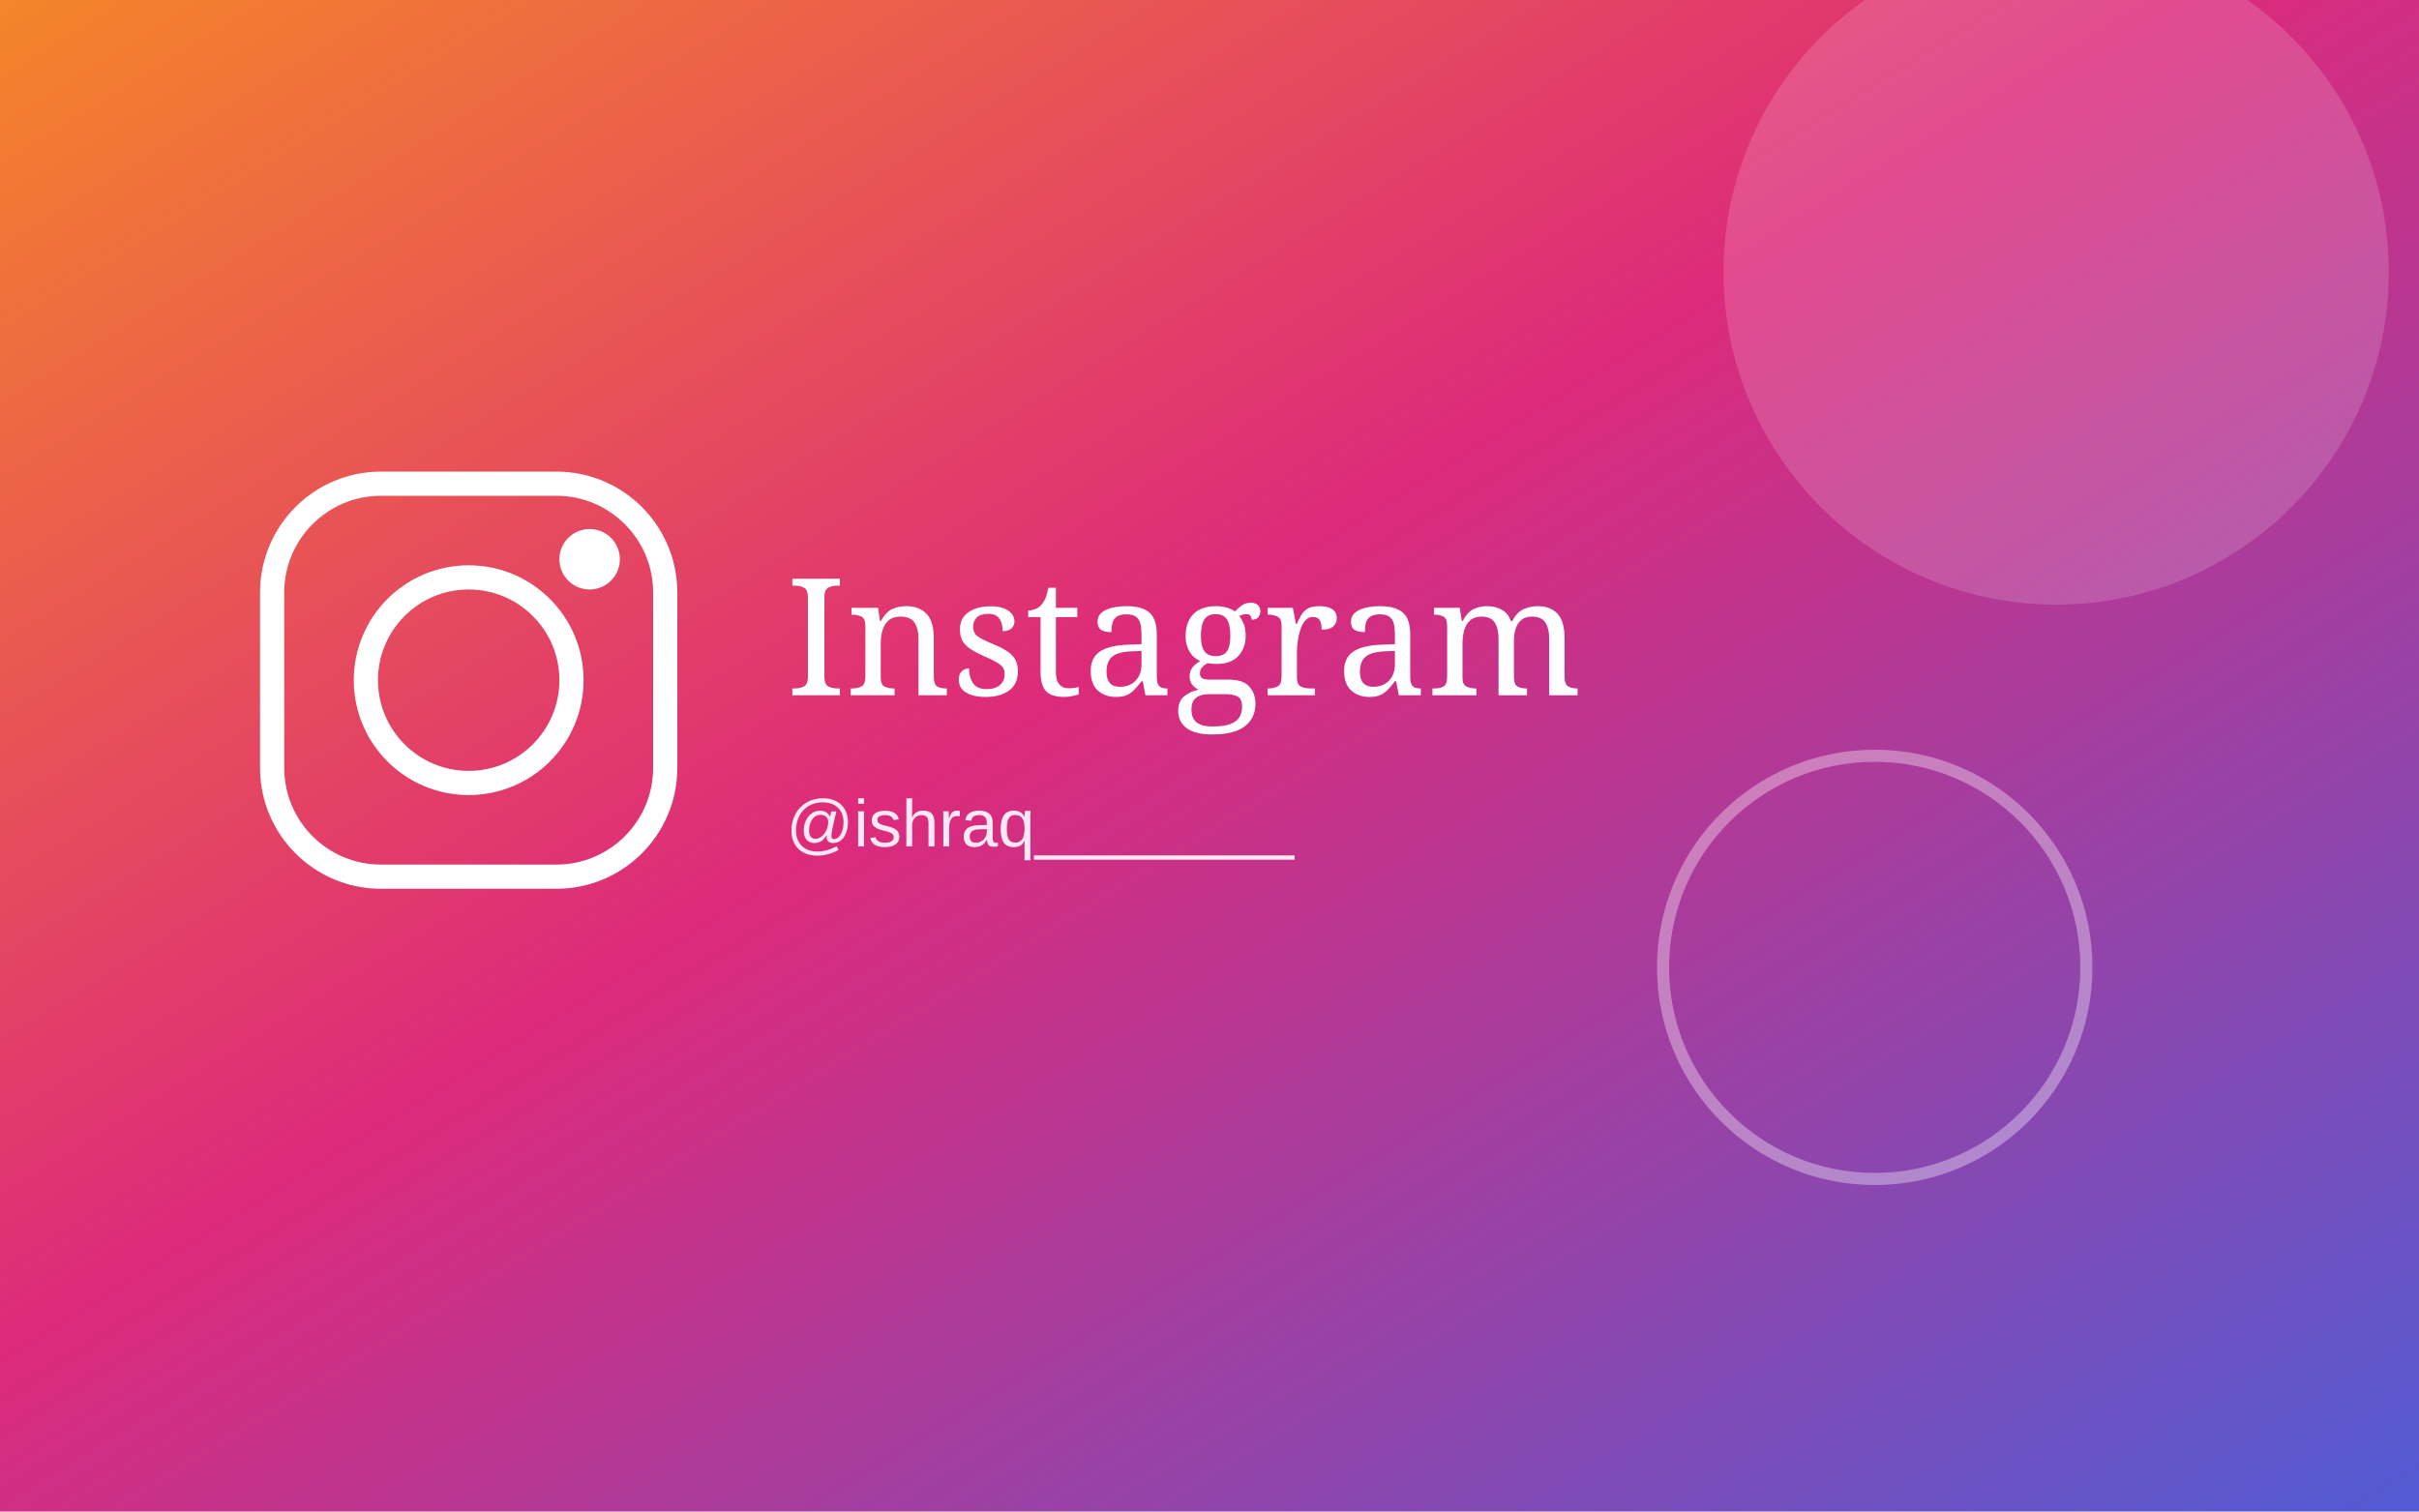
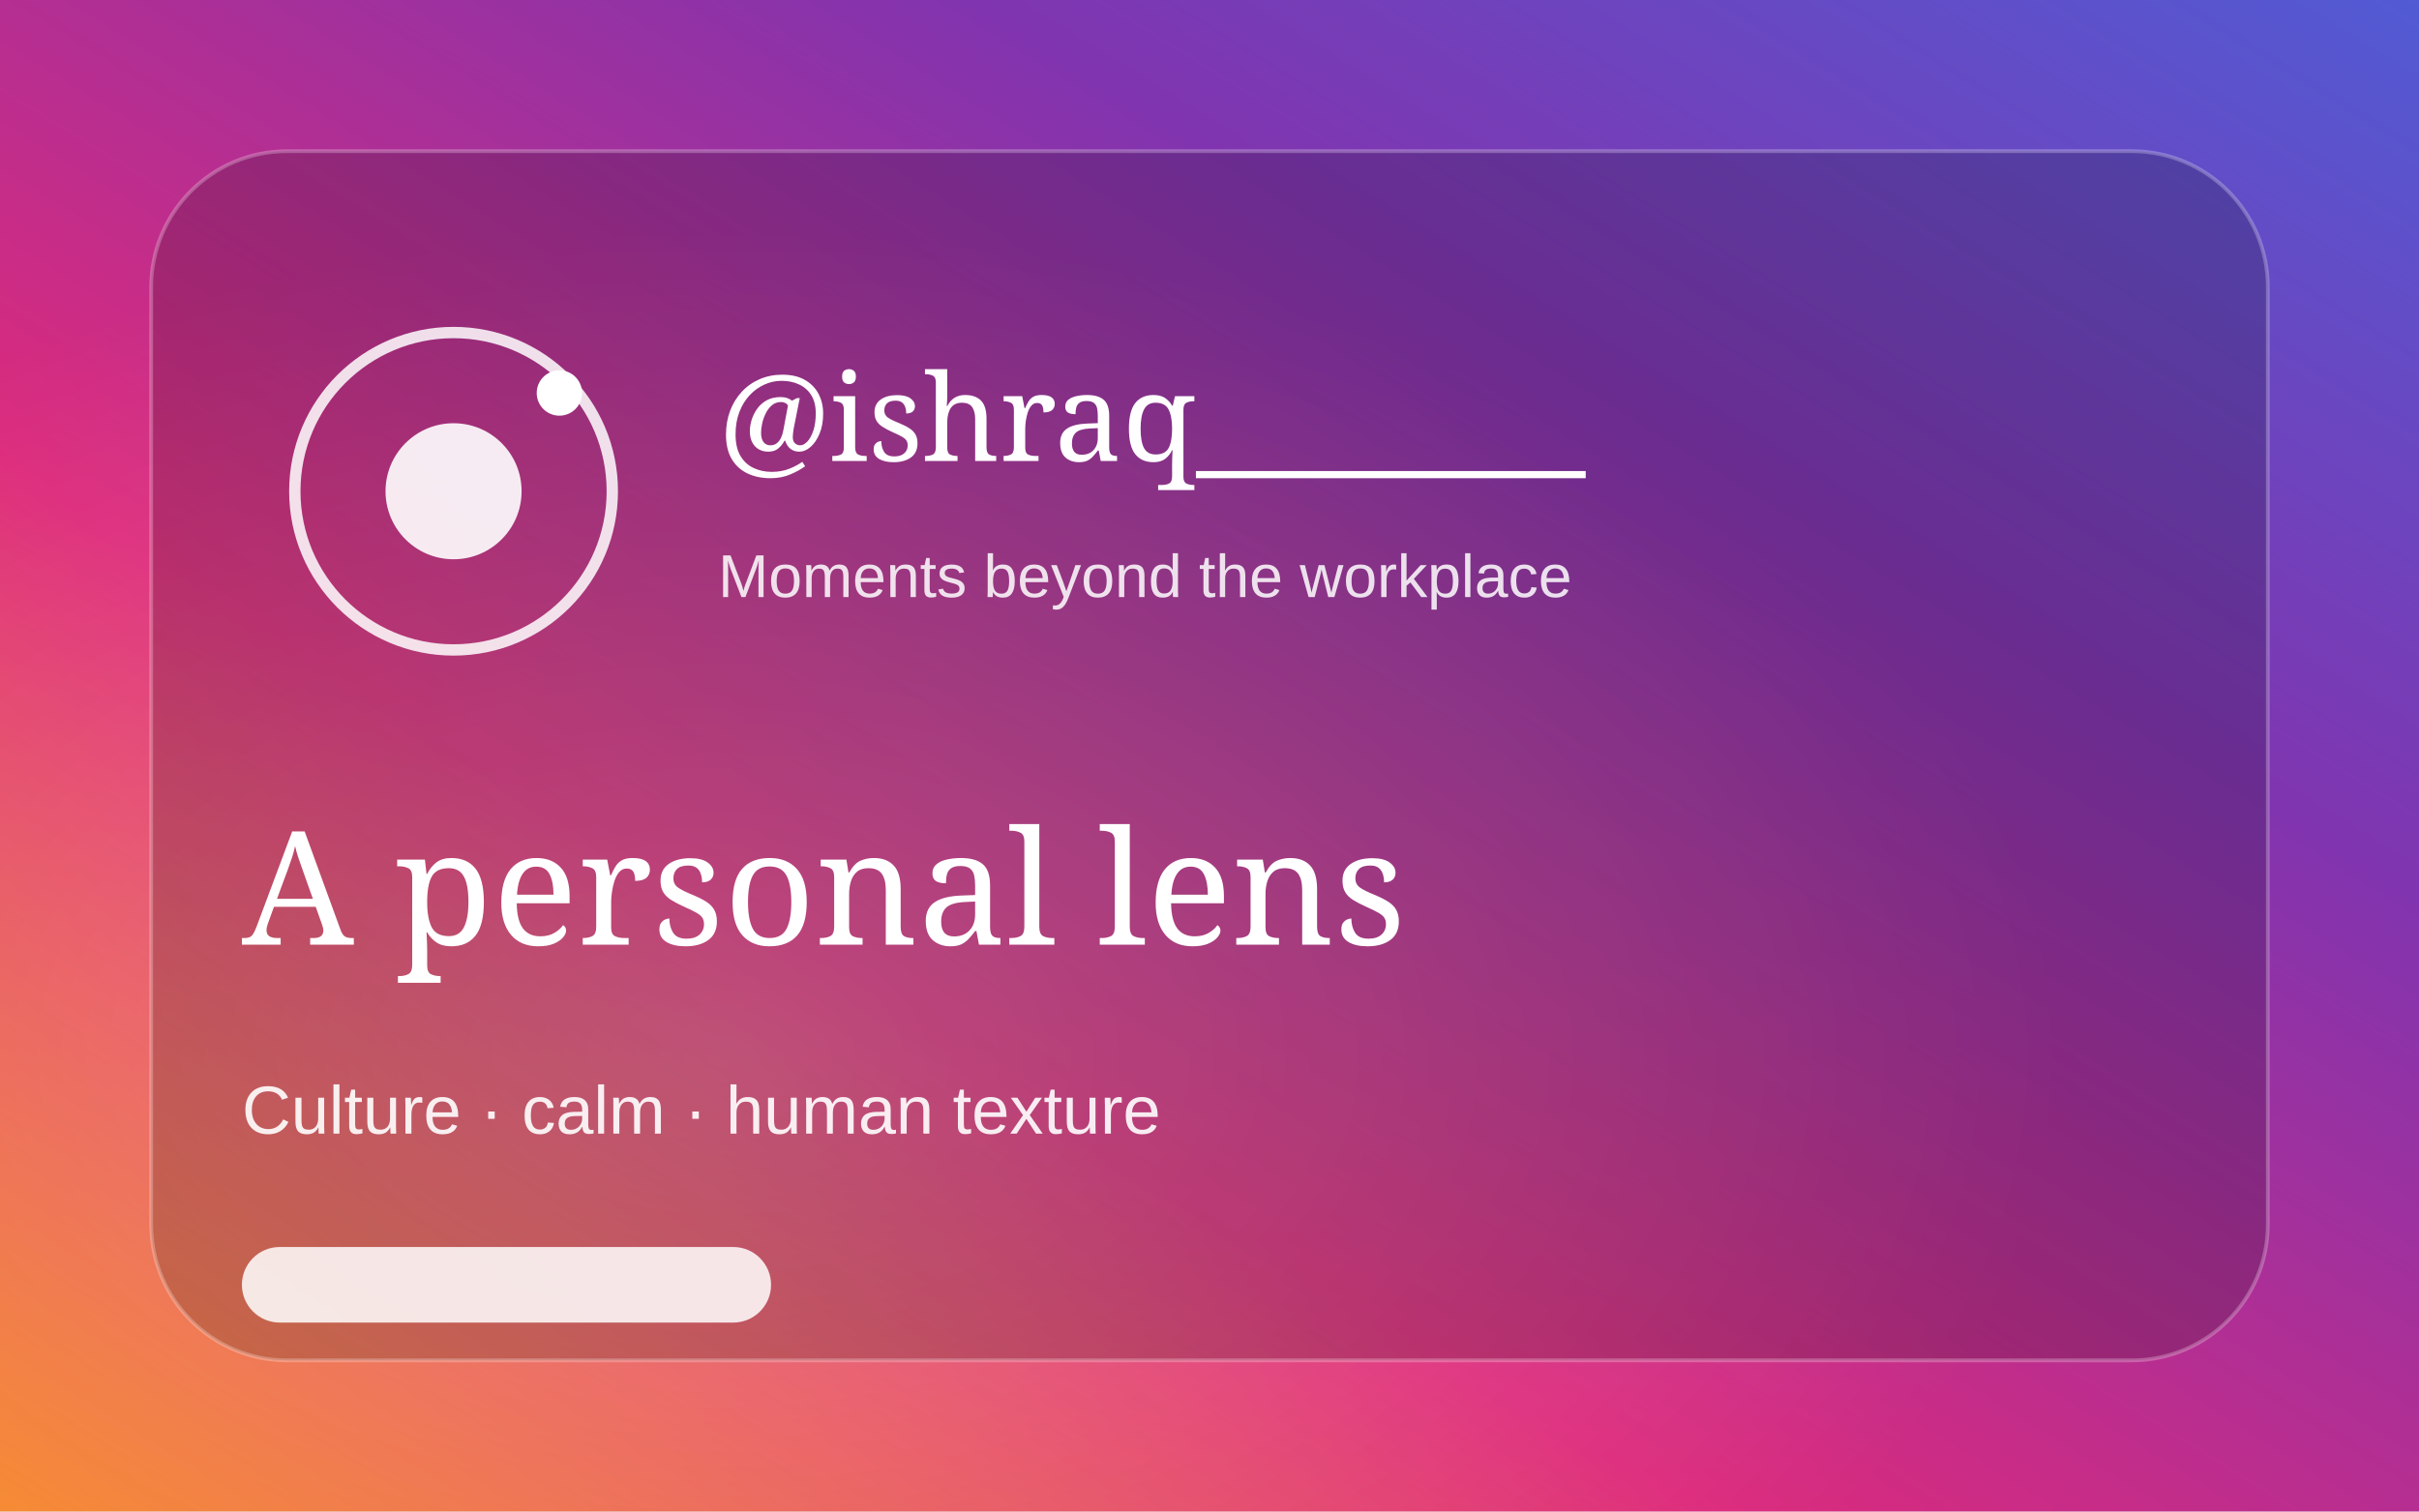
- <svg xmlns="http://www.w3.org/2000/svg" viewBox="0 0 800 500" fill="none">
+ <svg xmlns="http://www.w3.org/2000/svg" viewBox="0 0 640 400" role="img" aria-label="Instagram preview">
  <defs>
-     <linearGradient id="ig" x1="0" y1="0" x2="1" y2="1">
+     <linearGradient id="ig" x1="0" y1="1" x2="1" y2="0">
      <stop offset="0%" stop-color="#f58529" />
-       <stop offset="45%" stop-color="#dd2a7b" />
+       <stop offset="35%" stop-color="#dd2a7b" />
+       <stop offset="70%" stop-color="#8134af" />
      <stop offset="100%" stop-color="#515bd4" />
    </linearGradient>
+     <radialGradient id="mist" cx="30%" cy="70%" r="55%">
+       <stop offset="0%" stop-color="#ffffff" stop-opacity="0.22" />
+       <stop offset="100%" stop-color="#ffffff" stop-opacity="0" />
+     </radialGradient>
  </defs>
-   <rect width="800" height="500" fill="url(#ig)" />
-   <circle cx="680" cy="90" r="110" fill="#fff" fill-opacity="0.16" />
-   <circle cx="620" cy="320" r="70" fill="none" stroke="#fff" stroke-opacity="0.35" stroke-width="4" />
-   <rect x="90" y="160" width="130" height="130" rx="36" fill="none" stroke="#fff" stroke-width="8" />
-   <circle cx="155" cy="225" r="34" fill="none" stroke="#fff" stroke-width="8" />
-   <circle cx="195" cy="185" r="10" fill="#fff" />
-   <text x="260" y="230" font-family="Georgia, serif" font-size="54" fill="#fff">Instagram</text>
-   <text x="260" y="280" font-family="Arial, sans-serif" font-size="22" fill="#ffe8f3">@ishraq_______</text>
+   <rect width="640" height="400" fill="url(#ig)" />
+   <rect width="640" height="400" fill="url(#mist)" />
+   <rect x="40" y="40" width="560" height="320" rx="36" fill="#0b0a09" fill-opacity="0.18" stroke="#ffffff" stroke-opacity="0.25" />
+   <circle cx="120" cy="130" r="42" fill="none" stroke="#ffffff" stroke-width="3" stroke-opacity="0.85" />
+   <circle cx="120" cy="130" r="18" fill="#ffffff" fill-opacity="0.9" />
+   <circle cx="148" cy="104" r="6" fill="#ffffff" />
+   <text x="190" y="122" fill="#ffffff" font-family="Georgia, serif" font-size="32">@ishraq_______</text>
+   <text x="190" y="158" fill="#ffffff" fill-opacity="0.85" font-family="Arial, sans-serif" font-size="16">Moments beyond the workplace</text>
+   <text x="64" y="250" fill="#ffffff" font-family="Georgia, serif" font-size="42">A personal lens</text>
+   <text x="64" y="300" fill="#ffffff" fill-opacity="0.9" font-family="Arial, sans-serif" font-size="18">Culture · calm · human texture</text>
+   <rect x="64" y="330" width="140" height="20" rx="10" fill="#ffffff" fill-opacity="0.85" />
</svg>
